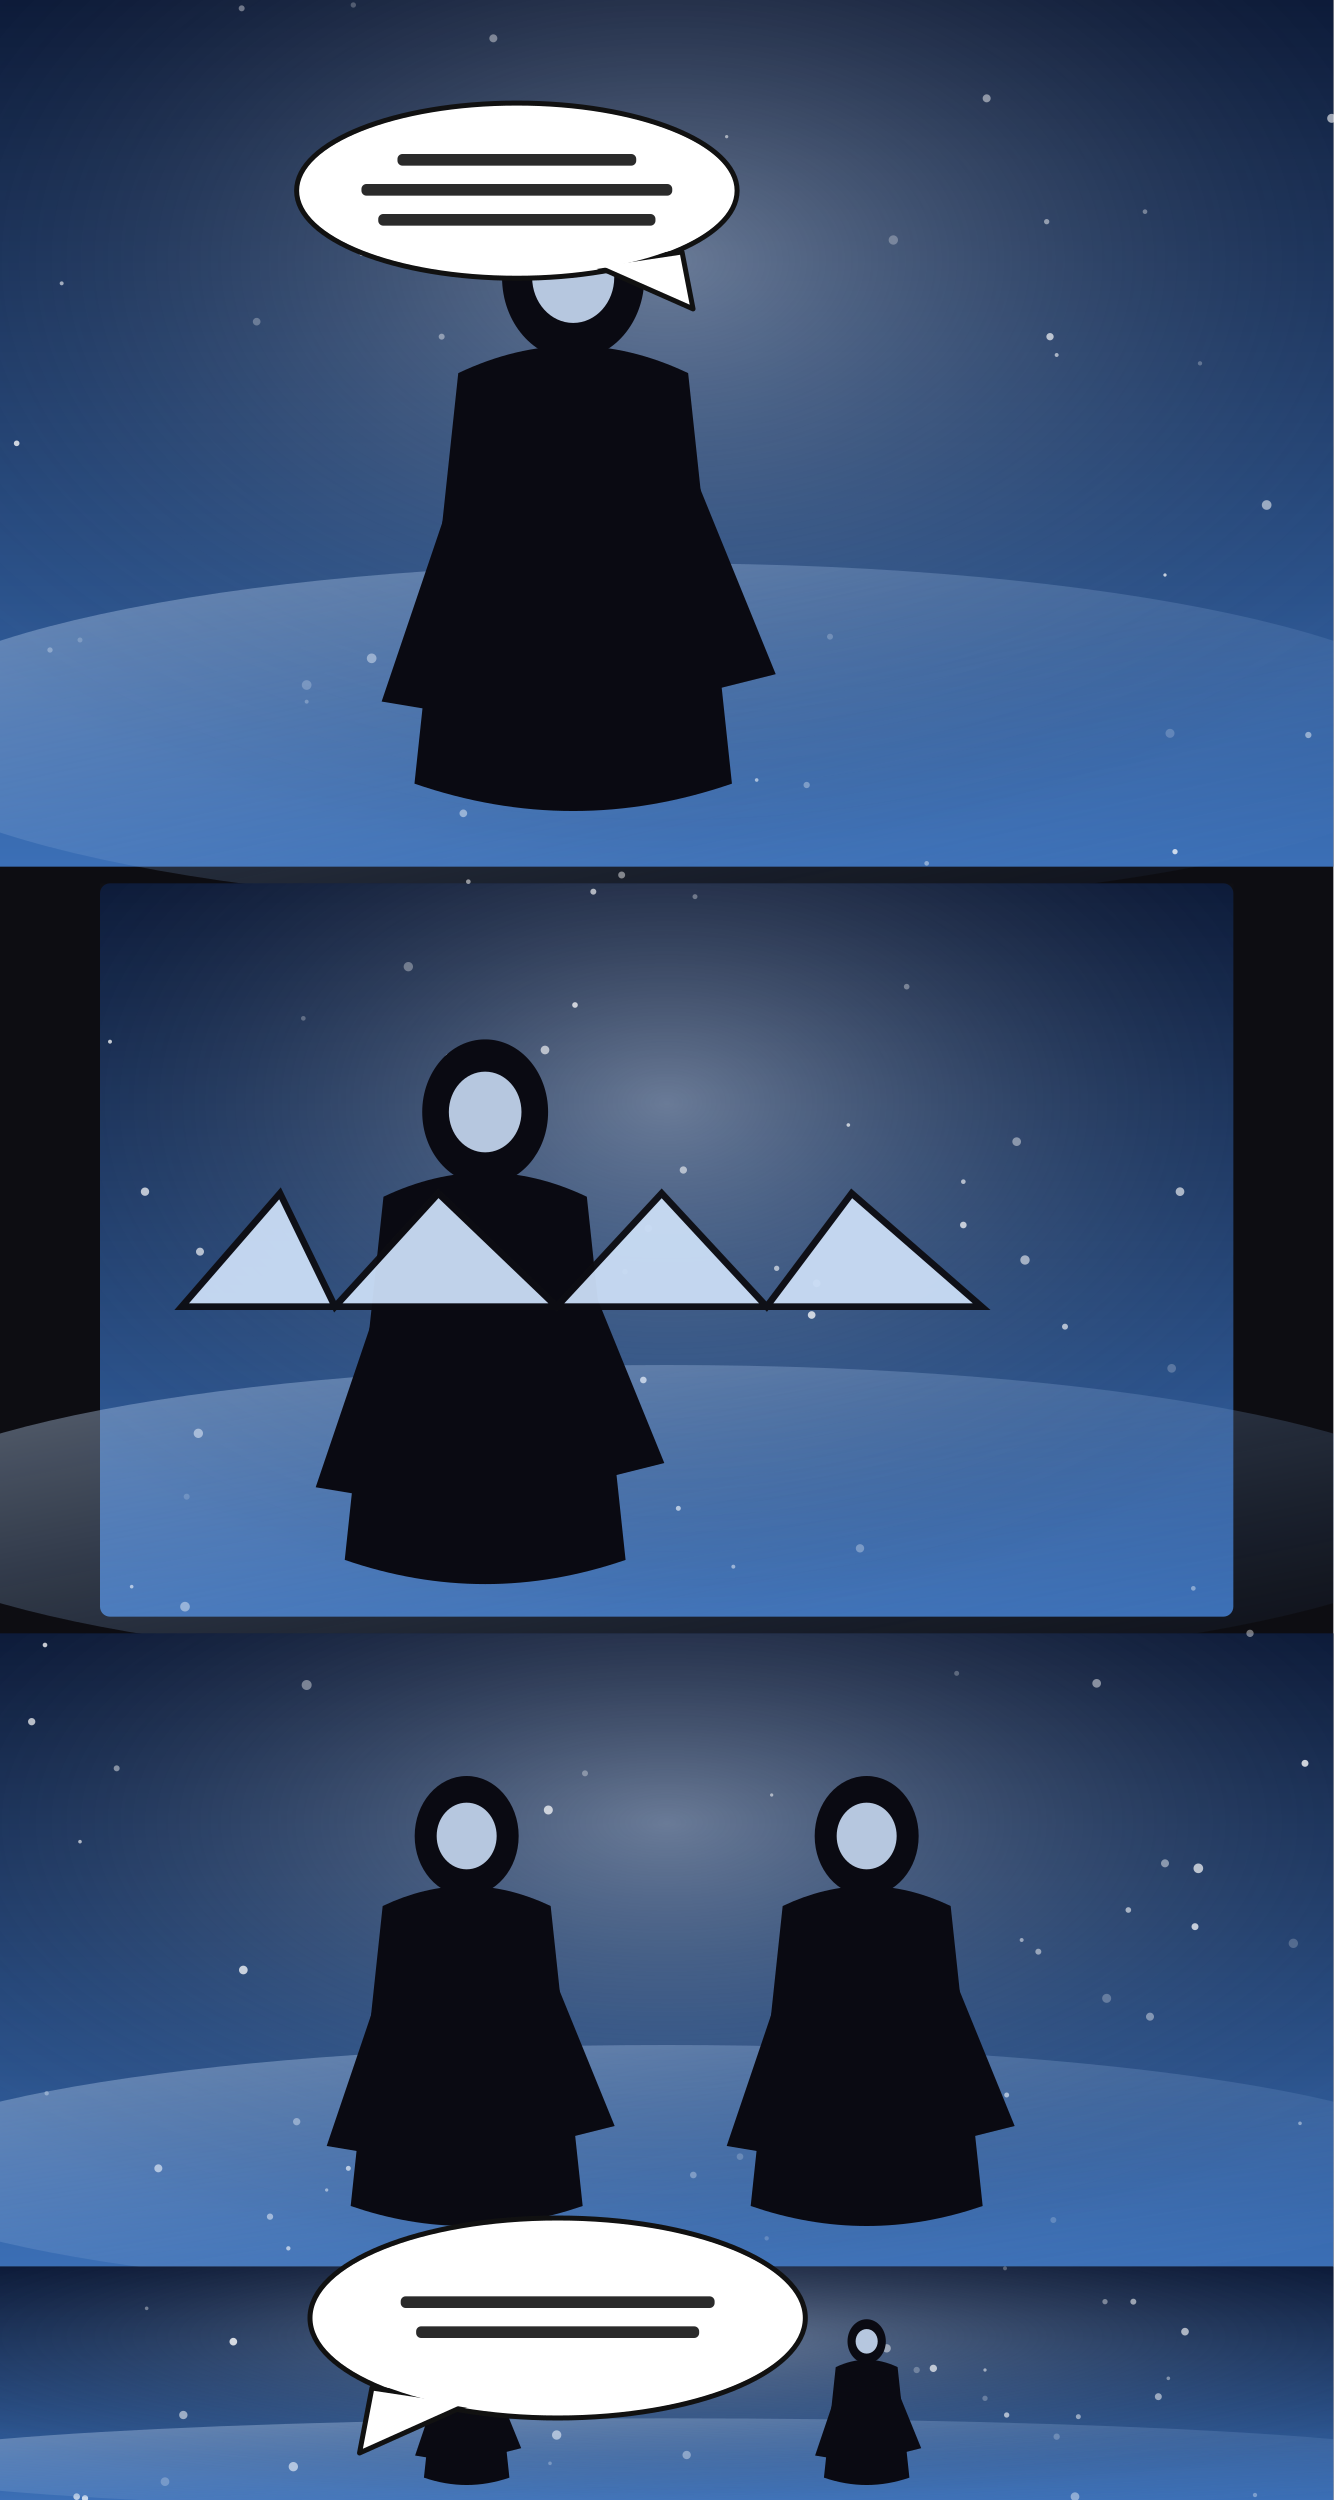
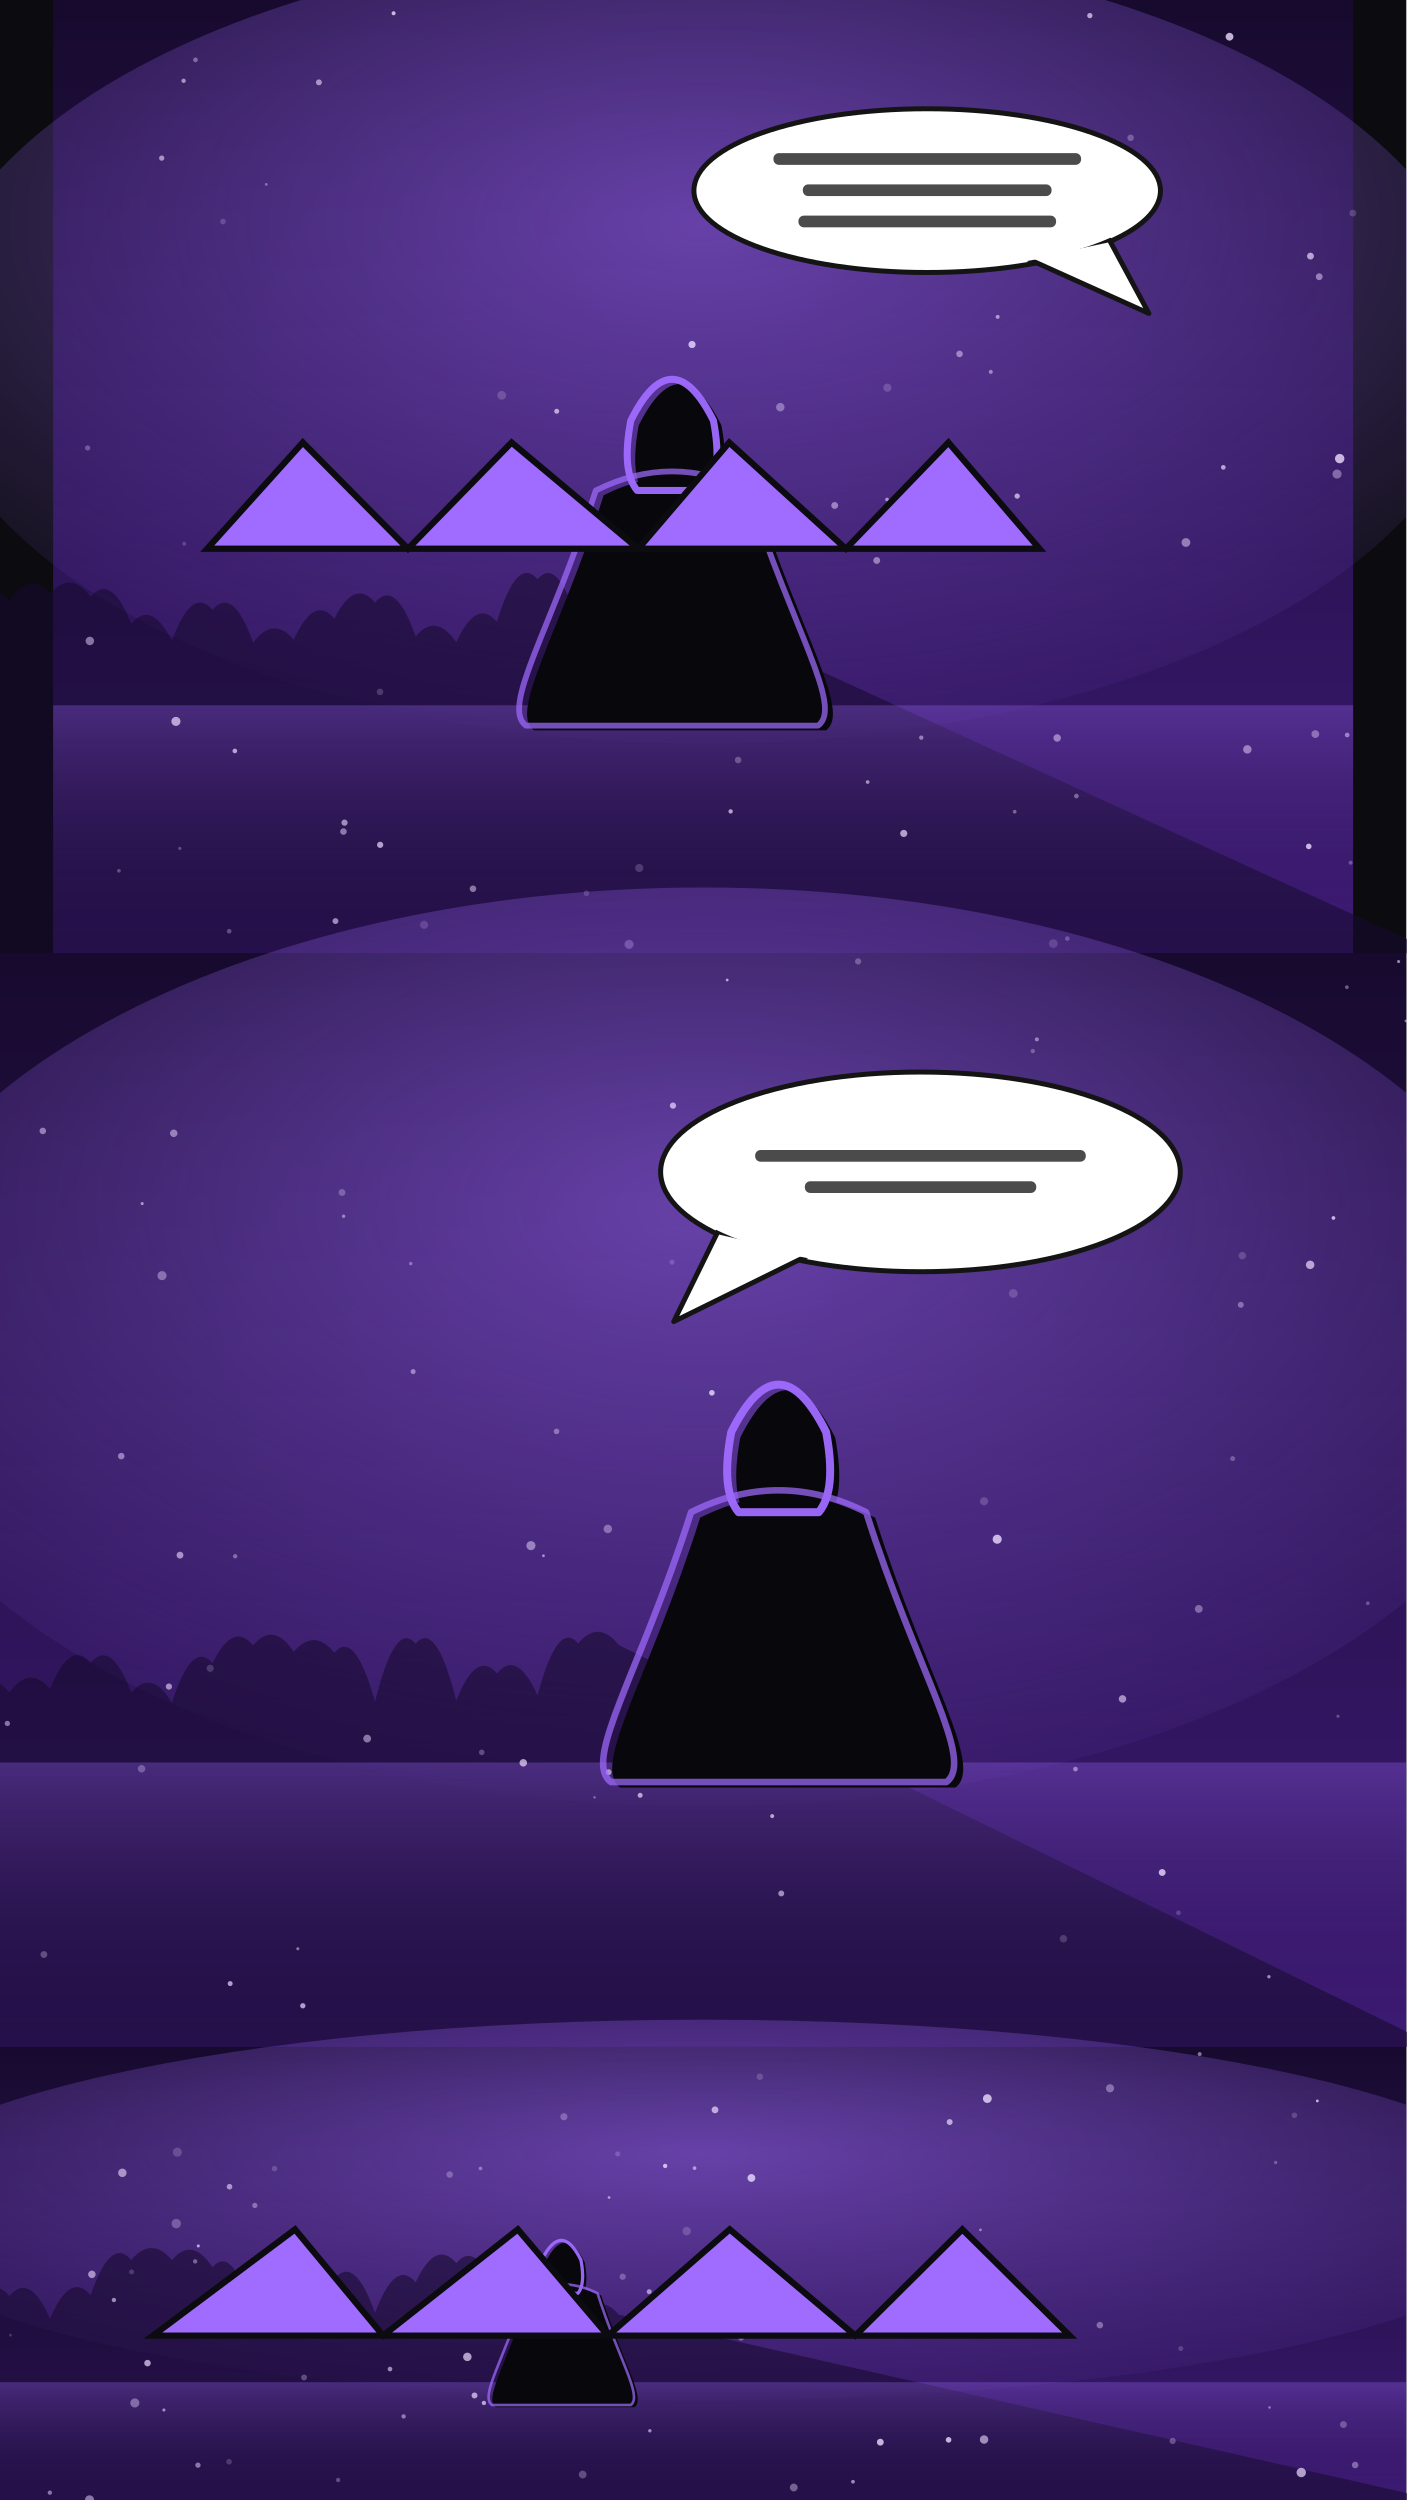
- <svg xmlns="http://www.w3.org/2000/svg" viewBox="0 0 800 1500" width="800" height="1500">
+ <svg xmlns="http://www.w3.org/2000/svg" viewBox="0 0 900 1600" width="900" height="1600">
  <defs>
-     <linearGradient id="bg" x1="0" y1="0" x2="0" y2="1">
-       <stop offset="0" stop-color="#0b1a3a" />
-       <stop offset="1" stop-color="#3b6fb6" />
+     <linearGradient id="bgs1" x1="0" y1="0" x2="0" y2="1">
+       <stop offset="0" stop-color="#170a2e" />
+       <stop offset="1" stop-color="#3d1a75" />
    </linearGradient>
-     <linearGradient id="glow" x1="0" y1="0" x2="1" y2="1">
-       <stop offset="0" stop-color="#c9dcf5" stop-opacity=".9" />
-       <stop offset="1" stop-color="#3b6fb6" stop-opacity="0" />
+     <radialGradient id="gls1" cx=".5" cy=".35" r=".7">
+       <stop offset="0" stop-color="#a06bff" stop-opacity=".55" />
+       <stop offset="1" stop-color="#a06bff" stop-opacity="0" />
+     </radialGradient>
+     <linearGradient id="fls1" x1="0" y1="0" x2="0" y2="1">
+       <stop offset="0" stop-color="#a06bff" stop-opacity=".3" />
+       <stop offset="1" stop-color="#170a2e" stop-opacity="0" />
    </linearGradient>
-     <radialGradient id="light" cx=".5" cy=".3" r=".7">
-       <stop offset="0" stop-color="#fff" stop-opacity=".35" />
-       <stop offset="1" stop-color="#000" stop-opacity="0" />
-     </radialGradient>
+     <filter id="bs1" x="-30%" y="-30%" width="160%" height="160%">
+       <feGaussianBlur stdDeviation="14" />
+     </filter>
  </defs>
-   <rect width="800" height="1500" fill="#0d0d12" />
+   <rect width="900" height="1600" fill="#0b0b10" />
  <g>
-     <rect x="0" y="0" width="800" height="520" rx="0" fill="url(#bg)" />
-     <rect x="0" y="0" width="800" height="520" fill="url(#light)" />
-     <circle cx="592" cy="59" r="2.4" fill="#fff" opacity="0.48" />
-     <circle cx="687" cy="127" r="1.4" fill="#fff" opacity="0.36" />
-     <circle cx="498" cy="382" r="1.8" fill="#fff" opacity="0.25" />
-     <circle cx="760" cy="303" r="2.9" fill="#fff" opacity="0.53" />
-     <circle cx="296" cy="23" r="2.4" fill="#fff" opacity="0.40" />
-     <circle cx="287" cy="404" r="2.1" fill="#fff" opacity="0.63" />
-     <circle cx="48" cy="384" r="1.5" fill="#fff" opacity="0.24" />
-     <circle cx="278" cy="488" r="2.3" fill="#fff" opacity="0.52" />
-     <circle cx="484" cy="471" r="1.9" fill="#fff" opacity="0.37" />
-     <circle cx="37" cy="170" r="1.2" fill="#fff" opacity="0.58" />
-     <circle cx="184" cy="411" r="2.9" fill="#fff" opacity="0.27" />
-     <circle cx="223" cy="395" r="2.9" fill="#fff" opacity="0.49" />
-     <circle cx="217" cy="152" r="1.5" fill="#fff" opacity="0.70" />
-     <circle cx="299" cy="149" r="2.1" fill="#fff" opacity="0.53" />
-     <circle cx="265" cy="202" r="1.8" fill="#fff" opacity="0.41" />
-     <circle cx="720" cy="218" r="1.3" fill="#fff" opacity="0.26" />
-     <circle cx="212" cy="3" r="1.6" fill="#fff" opacity="0.24" />
-     <circle cx="10" cy="266" r="1.7" fill="#fff" opacity="0.77" />
-     <circle cx="382" cy="403" r="2.0" fill="#fff" opacity="0.50" />
-     <circle cx="785" cy="441" r="1.9" fill="#fff" opacity="0.51" />
-     <circle cx="536" cy="144" r="2.8" fill="#fff" opacity="0.28" />
-     <circle cx="799" cy="71" r="2.7" fill="#fff" opacity="0.60" />
-     <circle cx="634" cy="213" r="1.2" fill="#fff" opacity="0.58" />
-     <circle cx="30" cy="390" r="1.6" fill="#fff" opacity="0.35" />
-     <circle cx="245" cy="93" r="1.5" fill="#fff" opacity="0.66" />
-     <circle cx="454" cy="468" r="1.1" fill="#fff" opacity="0.63" />
-     <circle cx="300" cy="148" r="2.8" fill="#fff" opacity="0.48" />
-     <circle cx="313" cy="102" r="2.0" fill="#fff" opacity="0.69" />
-     <circle cx="189" cy="106" r="2.5" fill="#fff" opacity="0.73" />
-     <circle cx="436" cy="82" r="1.0" fill="#fff" opacity="0.54" />
-     <circle cx="628" cy="133" r="1.6" fill="#fff" opacity="0.48" />
-     <circle cx="154" cy="193" r="2.3" fill="#fff" opacity="0.28" />
-     <circle cx="702" cy="440" r="2.7" fill="#fff" opacity="0.22" />
-     <circle cx="184" cy="421" r="1.2" fill="#fff" opacity="0.30" />
-     <circle cx="705" cy="511" r="1.6" fill="#fff" opacity="0.79" />
-     <circle cx="699" cy="345" r="1.0" fill="#fff" opacity="0.72" />
-     <circle cx="556" cy="518" r="1.4" fill="#fff" opacity="0.45" />
-     <circle cx="287" cy="385" r="1.0" fill="#fff" opacity="0.77" />
-     <circle cx="630" cy="202" r="2.2" fill="#fff" opacity="0.67" />
-     <circle cx="145" cy="5" r="1.8" fill="#fff" opacity="0.38" />
-     <ellipse cx="400.0" cy="442.0" rx="480.0" ry="104.0" fill="url(#glow)" opacity=".5" />
-     <g transform="translate(343.9184,322.4) scale(1.642105)">
-       <ellipse cx="0" cy="-95" rx="26" ry="30" fill="#0a0a12" />
-       <path d="M-42,-60 Q0,-80 42,-60 L58,90 Q0,110 -58,90 Z" fill="#0a0a12" />
-       <path d="M-30,-58 L-70,60 L-46,64 Z" fill="#0a0a12" />
-       <path d="M30,-58 L74,50 L50,56 Z" fill="#0a0a12" />
+     <rect x="34.0" y="0.0" width="832.0" height="610.0" fill="url(#bgs1)" />
+     <ellipse cx="450.0" cy="219.6" rx="499.2" ry="256.2" fill="url(#gls1)" />
+     <path d="M-20.0,388.9 Q-7.0,369.5 6.0,384.9 Q19.0,364.7 32.0,380.1 Q45.0,364.7 58.0,381.9 Q71.0,366.5 84.0,399.2 Q97.0,383.8 110.0,410.2 Q123.0,374.9 136.0,390.3 Q149.0,374.9 162.0,411.2 Q175.0,394.1 188.0,409.5 Q201.0,380.5 214.0,395.9 Q227.0,370.2 240.0,385.6 Q253.0,370.2 266.0,407.3 Q279.0,391.9 292.0,411.1 Q305.0,382.6 318.0,398.0 Q331.0,355.3 344.0,370.7 Q357.0,355.3 370.0,399.6 Q383.0,355.0 396.0,370.4 L920,610.0 L-20,610.0 Z" fill="#170a2e" opacity="0.6" />
+     <rect x="34.0" y="451.4" width="832.0" height="158.6" fill="url(#fls1)" />
+     <circle cx="402.6" cy="604.4" r="2.9" fill="#ecdcff" opacity="0.3" />
+     <circle cx="375.3" cy="571.7" r="1.8" fill="#ecdcff" opacity="0.2" />
+     <circle cx="782.9" cy="299.1" r="1.5" fill="#ecdcff" opacity="0.7" />
+     <circle cx="649.4" cy="519.5" r="1.2" fill="#ecdcff" opacity="0.4" />
+     <circle cx="117.5" cy="51.7" r="1.4" fill="#ecdcff" opacity="0.6" />
+     <circle cx="841.8" cy="469.8" r="2.5" fill="#ecdcff" opacity="0.4" />
+     <circle cx="838.7" cy="163.9" r="2.2" fill="#ecdcff" opacity="0.7" />
+     <circle cx="723.6" cy="88.2" r="2.1" fill="#ecdcff" opacity="0.3" />
+     <circle cx="614.1" cy="226.5" r="2.1" fill="#ecdcff" opacity="0.5" />
+     <circle cx="170.4" cy="118.0" r="0.9" fill="#ecdcff" opacity="0.4" />
+     <circle cx="547.6" cy="129.8" r="1.6" fill="#ecdcff" opacity="0.3" />
+     <circle cx="862.2" cy="470.4" r="1.5" fill="#ecdcff" opacity="0.5" />
+     <circle cx="146.7" cy="596.0" r="1.5" fill="#ecdcff" opacity="0.3" />
+     <circle cx="683.1" cy="600.7" r="1.5" fill="#ecdcff" opacity="0.3" />
+     <circle cx="582.7" cy="341.8" r="2.1" fill="#ecdcff" opacity="0.7" />
+     <circle cx="356.3" cy="263.2" r="1.6" fill="#ecdcff" opacity="0.7" />
+     <circle cx="509.2" cy="121.6" r="2.9" fill="#ecdcff" opacity="0.2" />
+     <circle cx="555.3" cy="500.5" r="1.2" fill="#ecdcff" opacity="0.6" />
+     <circle cx="150.3" cy="480.6" r="1.5" fill="#ecdcff" opacity="0.7" />
+     <circle cx="57.5" cy="410.2" r="2.7" fill="#ecdcff" opacity="0.5" />
+     <circle cx="115.1" cy="543.0" r="1.0" fill="#ecdcff" opacity="0.3" />
+     <circle cx="614.3" cy="308.2" r="1.3" fill="#ecdcff" opacity="0.3" />
+     <circle cx="697.5" cy="10.0" r="1.7" fill="#ecdcff" opacity="0.7" />
+     <circle cx="864.4" cy="552.1" r="1.3" fill="#ecdcff" opacity="0.3" />
+     <circle cx="453.7" cy="446.6" r="2.8" fill="#ecdcff" opacity="0.7" />
+     <circle cx="243.3" cy="540.7" r="2.0" fill="#ecdcff" opacity="0.7" />
+     <circle cx="638.5" cy="202.8" r="1.3" fill="#ecdcff" opacity="0.6" />
+     <circle cx="855.7" cy="303.4" r="2.9" fill="#ecdcff" opacity="0.4" />
+     <circle cx="589.6" cy="472.1" r="1.4" fill="#ecdcff" opacity="0.5" />
+     <circle cx="578.4" cy="533.4" r="2.3" fill="#ecdcff" opacity="0.7" />
+     <circle cx="117.9" cy="348.0" r="1.3" fill="#ecdcff" opacity="0.2" />
+     <circle cx="786.9" cy="23.5" r="2.5" fill="#ecdcff" opacity="0.8" />
+     <circle cx="651.0" cy="317.5" r="1.7" fill="#ecdcff" opacity="0.7" />
+     <circle cx="567.7" cy="319.7" r="1.2" fill="#ecdcff" opacity="0.6" />
+     <circle cx="442.9" cy="220.5" r="2.3" fill="#ecdcff" opacity="0.8" />
+     <circle cx="409.1" cy="555.5" r="2.6" fill="#ecdcff" opacity="0.2" />
+     <circle cx="216.8" cy="321.4" r="1.7" fill="#ecdcff" opacity="0.4" />
+     <circle cx="857.4" cy="293.5" r="3.0" fill="#ecdcff" opacity="0.8" />
+     <circle cx="251.9" cy="8.5" r="1.3" fill="#ecdcff" opacity="0.8" />
+     <circle cx="534.2" cy="323.5" r="2.2" fill="#ecdcff" opacity="0.5" />
+     <circle cx="112.6" cy="461.7" r="2.9" fill="#ecdcff" opacity="0.7" />
+     <circle cx="472.4" cy="486.4" r="2.1" fill="#ecdcff" opacity="0.3" />
+     <circle cx="467.6" cy="519.3" r="1.4" fill="#ecdcff" opacity="0.7" />
+     <circle cx="676.6" cy="472.3" r="2.4" fill="#ecdcff" opacity="0.5" />
+     <circle cx="634.1" cy="238.0" r="1.3" fill="#ecdcff" opacity="0.5" />
+     <circle cx="798.3" cy="479.6" r="2.7" fill="#ecdcff" opacity="0.5" />
+     <circle cx="219.8" cy="532.2" r="2.1" fill="#ecdcff" opacity="0.5" />
+     <circle cx="56.1" cy="286.7" r="1.7" fill="#ecdcff" opacity="0.3" />
+     <circle cx="456.5" cy="301.4" r="1.1" fill="#ecdcff" opacity="0.5" />
+     <circle cx="759.0" cy="347.2" r="2.8" fill="#ecdcff" opacity="0.5" />
+     <circle cx="865.8" cy="136.4" r="2.2" fill="#ecdcff" opacity="0.2" />
+     <circle cx="499.4" cy="260.6" r="2.7" fill="#ecdcff" opacity="0.4" />
+     <circle cx="76.1" cy="557.3" r="1.2" fill="#ecdcff" opacity="0.3" />
+     <circle cx="674.1" cy="603.9" r="2.8" fill="#ecdcff" opacity="0.2" />
+     <circle cx="142.7" cy="141.8" r="1.8" fill="#ecdcff" opacity="0.2" />
+     <circle cx="125.1" cy="38.3" r="1.5" fill="#ecdcff" opacity="0.4" />
+     <circle cx="204.1" cy="52.7" r="1.9" fill="#ecdcff" opacity="0.6" />
+     <circle cx="561.1" cy="358.7" r="2.2" fill="#ecdcff" opacity="0.5" />
+     <circle cx="220.5" cy="526.5" r="2.0" fill="#ecdcff" opacity="0.6" />
+     <circle cx="416.2" cy="436.0" r="1.5" fill="#ecdcff" opacity="0.2" />
+     <circle cx="214.7" cy="589.5" r="1.9" fill="#ecdcff" opacity="0.6" />
+     <circle cx="103.5" cy="101.2" r="1.7" fill="#ecdcff" opacity="0.6" />
+     <circle cx="243.2" cy="442.8" r="2.1" fill="#ecdcff" opacity="0.2" />
+     <circle cx="321.1" cy="253.0" r="2.8" fill="#ecdcff" opacity="0.2" />
+     <circle cx="271.4" cy="591.9" r="2.6" fill="#ecdcff" opacity="0.2" />
+     <circle cx="688.9" cy="509.5" r="1.5" fill="#ecdcff" opacity="0.4" />
+     <circle cx="567.9" cy="248.1" r="2.6" fill="#ecdcff" opacity="0.2" />
+     <circle cx="844.3" cy="177.1" r="2.2" fill="#ecdcff" opacity="0.5" />
+     <circle cx="837.6" cy="541.7" r="1.8" fill="#ecdcff" opacity="0.8" />
+     <circle cx="302.7" cy="568.8" r="2.1" fill="#ecdcff" opacity="0.5" />
+     <g>
+       <path d="M386.4,316.9 q48.8,-24.4 97.6,0 C512.5,406.4 545.0,455.2 528.7,467.4 L341.7,467.4 C325.4,455.2 357.9,406.4 386.4,316.9 Z" fill="#07070c" />
+       <path d="M408.8,272.2 q26.4,-52.9 52.9,0 q6.1,32.5 -4.1,44.7 l-44.7,0 q-10.2,-12.2 -4.1,-44.7 Z" fill="#07070c" />
+       <g transform="translate(-5.1,-3.0)" opacity=".95">
+         <path d="M408.8,272.2 q26.4,-52.9 52.9,0 q6.1,32.5 -4.1,44.7 l-44.7,0 q-10.2,-12.2 -4.1,-44.7 Z" fill="none" stroke="#a06bff" stroke-width="4.5" stroke-linejoin="round" />
+         <path d="M386.4,316.9 q48.8,-24.4 97.6,0 C512.5,406.4 545.0,455.2 528.7,467.4 L341.7,467.4 C325.4,455.2 357.9,406.4 386.4,316.9 Z" fill="none" stroke="#a06bff" stroke-width="3.7" stroke-linejoin="round" opacity=".75" />
+       </g>
    </g>
-     <ellipse cx="343.918" cy="166.4" rx="24.632" ry="27.368" fill="#c9dcf5" opacity=".9" />
-     <ellipse cx="310.11" cy="114.4" rx="132.15" ry="52.551" fill="#ffffff" stroke="#111" stroke-width="3" />
-     <polygon points="356.363,159.068 409.223,151.185 415.83,185.343" fill="#ffffff" stroke="#111" stroke-width="3" stroke-linejoin="round" />
-     <ellipse cx="310.11" cy="114.4" rx="130.15" ry="50.551" fill="#ffffff" />
-     <rect x="238.476" y="92.4" width="143.268" height="7" rx="3" fill="#2a2a2a" />
-     <rect x="216.865" y="110.4" width="186.491" height="7" rx="3" fill="#2a2a2a" />
-     <rect x="226.943" y="128.4" width="166.335" height="7" rx="3" fill="#2a2a2a" />
+     <ellipse cx="593.4" cy="122.0" rx="149.3" ry="52.4" fill="#fff" stroke="#141414" stroke-width="3.2" />
+     <polygon points="656.1,164.9 709.9,153.4 735.3,200.6" fill="#fff" stroke="#141414" stroke-width="3.2" stroke-linejoin="round" />
+     <ellipse cx="593.4" cy="122.0" rx="146.9" ry="50.0" fill="#fff" />
+     <rect x="495.0" y="98.0" width="196.9" height="7.5" rx="3.5" fill="#2c2c2c" opacity=".85" />
+     <rect x="513.8" y="118.0" width="159.2" height="7.5" rx="3.5" fill="#2c2c2c" opacity=".85" />
+     <rect x="511.0" y="138.0" width="164.9" height="7.5" rx="3.5" fill="#2c2c2c" opacity=".85" />
+     <polygon points="132.6,351.2 193.8,283.2 261.1,351.2 327.4,283.2 408.5,351.2 466.7,283.2 541.4,351.2 607.0,283.2 665.3,351.2" fill="#a06bff" stroke="#0b0b10" stroke-width="4" />
  </g>
  <g>
-     <rect x="60" y="530" width="680" height="440" rx="6" fill="url(#bg)" />
-     <rect x="60" y="530" width="680" height="440" fill="url(#light)" />
-     <circle cx="119" cy="860" r="2.8" fill="#fff" opacity="0.57" />
-     <circle cx="269" cy="634" r="1.8" fill="#fff" opacity="0.47" />
-     <circle cx="440" cy="940" r="1.2" fill="#fff" opacity="0.55" />
-     <circle cx="487" cy="789" r="2.3" fill="#fff" opacity="0.75" />
-     <circle cx="373" cy="525" r="2.1" fill="#fff" opacity="0.46" />
-     <circle cx="112" cy="898" r="1.8" fill="#fff" opacity="0.20" />
-     <circle cx="466" cy="761" r="1.6" fill="#fff" opacity="0.60" />
-     <circle cx="281" cy="939" r="1.5" fill="#fff" opacity="0.46" />
-     <circle cx="410" cy="702" r="2.2" fill="#fff" opacity="0.57" />
-     <circle cx="610" cy="685" r="2.6" fill="#fff" opacity="0.43" />
-     <circle cx="356" cy="535" r="1.8" fill="#fff" opacity="0.64" />
-     <circle cx="615" cy="756" r="2.8" fill="#fff" opacity="0.56" />
-     <circle cx="389" cy="737" r="2.3" fill="#fff" opacity="0.40" />
-     <circle cx="205" cy="890" r="1.3" fill="#fff" opacity="0.70" />
-     <circle cx="516" cy="929" r="2.5" fill="#fff" opacity="0.35" />
-     <circle cx="490" cy="770" r="2.3" fill="#fff" opacity="0.63" />
-     <circle cx="375" cy="763" r="1.6" fill="#fff" opacity="0.37" />
-     <circle cx="87" cy="715" r="2.5" fill="#fff" opacity="0.70" />
-     <circle cx="509" cy="675" r="1.1" fill="#fff" opacity="0.69" />
-     <circle cx="703" cy="821" r="2.6" fill="#fff" opacity="0.22" />
-     <circle cx="639" cy="796" r="1.8" fill="#fff" opacity="0.63" />
-     <circle cx="79" cy="952" r="1.1" fill="#fff" opacity="0.68" />
-     <circle cx="111" cy="964" r="2.9" fill="#fff" opacity="0.50" />
-     <circle cx="578" cy="709" r="1.4" fill="#fff" opacity="0.62" />
-     <circle cx="386" cy="828" r="2.0" fill="#fff" opacity="0.75" />
-     <circle cx="327" cy="630" r="2.6" fill="#fff" opacity="0.62" />
-     <circle cx="417" cy="538" r="1.5" fill="#fff" opacity="0.33" />
-     <circle cx="716" cy="953" r="1.4" fill="#fff" opacity="0.43" />
-     <circle cx="245" cy="580" r="2.8" fill="#fff" opacity="0.33" />
-     <circle cx="578" cy="735" r="2.0" fill="#fff" opacity="0.71" />
-     <circle cx="345" cy="603" r="1.7" fill="#fff" opacity="0.74" />
-     <circle cx="182" cy="611" r="1.4" fill="#fff" opacity="0.27" />
-     <circle cx="544" cy="592" r="1.7" fill="#fff" opacity="0.35" />
-     <circle cx="312" cy="636" r="2.9" fill="#fff" opacity="0.39" />
-     <circle cx="708" cy="715" r="2.6" fill="#fff" opacity="0.62" />
-     <circle cx="66" cy="625" r="1.2" fill="#fff" opacity="0.74" />
-     <circle cx="407" cy="905" r="1.5" fill="#fff" opacity="0.71" />
-     <circle cx="120" cy="751" r="2.4" fill="#fff" opacity="0.66" />
-     <circle cx="315" cy="663" r="2.5" fill="#fff" opacity="0.77" />
-     <circle cx="281" cy="529" r="1.4" fill="#fff" opacity="0.53" />
-     <ellipse cx="400.0" cy="911.0" rx="480.0" ry="92.0" fill="url(#glow)" opacity=".5" />
-     <g transform="translate(291.0946,805.2) scale(1.452632)">
-       <ellipse cx="0" cy="-95" rx="26" ry="30" fill="#0a0a12" />
-       <path d="M-42,-60 Q0,-80 42,-60 L58,90 Q0,110 -58,90 Z" fill="#0a0a12" />
-       <path d="M-30,-58 L-70,60 L-46,64 Z" fill="#0a0a12" />
-       <path d="M30,-58 L74,50 L50,56 Z" fill="#0a0a12" />
+     <rect x="0.0" y="610.0" width="900.0" height="700.0" fill="url(#bgs1)" />
+     <ellipse cx="450.0" cy="862.0" rx="540.0" ry="294.0" fill="url(#gls1)" />
+     <path d="M-20.0,1085.7 Q-7.0,1067.6 6.0,1083.0 Q19.0,1065.5 32.0,1080.9 Q45.0,1048.8 58.0,1064.2 Q71.0,1048.8 84.0,1083.3 Q97.0,1067.9 110.0,1089.9 Q123.0,1049.1 136.0,1064.5 Q149.0,1037.6 162.0,1053.0 Q175.0,1037.6 188.0,1057.2 Q201.0,1041.8 214.0,1057.8 Q227.0,1042.4 240.0,1089.2 Q253.0,1036.6 266.0,1052.0 Q279.0,1036.6 292.0,1088.4 Q305.0,1055.6 318.0,1071.0 Q331.0,1055.6 344.0,1085.1 Q357.0,1036.4 370.0,1051.8 Q383.0,1036.4 396.0,1052.8 L920,1310.0 L-20,1310.0 Z" fill="#170a2e" opacity="0.6" />
+     <rect x="0.0" y="1128.0" width="900.0" height="182.0" fill="url(#fls1)" />
+     <circle cx="688.3" cy="1132.2" r="1.5" fill="#ecdcff" opacity="0.5" />
+     <circle cx="262.9" cy="808.7" r="1.1" fill="#ecdcff" opacity="0.4" />
+     <circle cx="555.7" cy="1107.4" r="2.4" fill="#ecdcff" opacity="0.3" />
+     <circle cx="347.8" cy="995.7" r="0.9" fill="#ecdcff" opacity="0.6" />
+     <circle cx="521.1" cy="788.5" r="1.6" fill="#ecdcff" opacity="0.4" />
+     <circle cx="743.8" cy="1198.4" r="2.2" fill="#ecdcff" opacity="0.8" />
+     <circle cx="754.2" cy="1224.2" r="1.5" fill="#ecdcff" opacity="0.2" />
+     <circle cx="455.6" cy="891.4" r="1.8" fill="#ecdcff" opacity="0.8" />
+     <circle cx="506.3" cy="800.4" r="2.2" fill="#ecdcff" opacity="0.6" />
+     <circle cx="648.5" cy="827.8" r="2.8" fill="#ecdcff" opacity="0.2" />
+     <circle cx="91.0" cy="770.3" r="1.0" fill="#ecdcff" opacity="0.6" />
+     <circle cx="4.7" cy="1103.0" r="1.7" fill="#ecdcff" opacity="0.5" />
+     <circle cx="524.2" cy="786.1" r="2.7" fill="#ecdcff" opacity="0.4" />
+     <circle cx="103.7" cy="816.4" r="2.9" fill="#ecdcff" opacity="0.4" />
+     <circle cx="718.4" cy="1087.3" r="2.4" fill="#ecdcff" opacity="0.6" />
+     <circle cx="134.5" cy="1067.7" r="2.3" fill="#ecdcff" opacity="0.2" />
+     <circle cx="90.6" cy="1132.0" r="2.4" fill="#ecdcff" opacity="0.3" />
+     <circle cx="795.1" cy="803.6" r="2.4" fill="#ecdcff" opacity="0.2" />
+     <circle cx="219.9" cy="778.4" r="1.1" fill="#ecdcff" opacity="0.5" />
+     <circle cx="380.5" cy="1150.3" r="0.8" fill="#ecdcff" opacity="0.4" />
+     <circle cx="794.1" cy="835.1" r="1.9" fill="#ecdcff" opacity="0.4" />
+     <circle cx="147.3" cy="1269.5" r="1.6" fill="#ecdcff" opacity="0.7" />
+     <circle cx="356.2" cy="916.1" r="1.8" fill="#ecdcff" opacity="0.4" />
+     <circle cx="605.2" cy="692.3" r="2.8" fill="#ecdcff" opacity="0.3" />
+     <circle cx="486.0" cy="903.9" r="0.9" fill="#ecdcff" opacity="0.2" />
+     <circle cx="638.2" cy="985.1" r="2.9" fill="#ecdcff" opacity="0.8" />
+     <circle cx="150.5" cy="996.0" r="1.4" fill="#ecdcff" opacity="0.4" />
+     <circle cx="389.0" cy="978.5" r="2.7" fill="#ecdcff" opacity="0.4" />
+     <circle cx="856.3" cy="1098.4" r="1.0" fill="#ecdcff" opacity="0.3" />
+     <circle cx="218.9" cy="763.2" r="2.2" fill="#ecdcff" opacity="0.3" />
+     <circle cx="767.2" cy="1029.7" r="2.5" fill="#ecdcff" opacity="0.4" />
+     <circle cx="875.4" cy="1026.1" r="1.2" fill="#ecdcff" opacity="0.3" />
+     <circle cx="788.9" cy="933.5" r="1.6" fill="#ecdcff" opacity="0.3" />
+     <circle cx="115.2" cy="995.3" r="2.2" fill="#ecdcff" opacity="0.6" />
+     <circle cx="812.1" cy="1265.1" r="1.1" fill="#ecdcff" opacity="0.6" />
+     <circle cx="235.0" cy="1112.7" r="2.5" fill="#ecdcff" opacity="0.5" />
+     <circle cx="494.2" cy="1162.3" r="1.3" fill="#ecdcff" opacity="0.7" />
+     <circle cx="334.9" cy="1128.2" r="2.4" fill="#ecdcff" opacity="0.7" />
+     <circle cx="520.0" cy="1024.5" r="1.0" fill="#ecdcff" opacity="0.3" />
+     <circle cx="661.0" cy="672.7" r="1.4" fill="#ecdcff" opacity="0.3" />
+     <circle cx="559.5" cy="1048.5" r="1.1" fill="#ecdcff" opacity="0.6" />
+     <circle cx="862.0" cy="631.8" r="1.2" fill="#ecdcff" opacity="0.4" />
+     <circle cx="111.2" cy="725.3" r="2.4" fill="#ecdcff" opacity="0.5" />
+     <circle cx="430.7" cy="707.6" r="2.0" fill="#ecdcff" opacity="0.7" />
+     <circle cx="308.3" cy="1121.5" r="1.8" fill="#ecdcff" opacity="0.3" />
+     <circle cx="498.7" cy="1002.7" r="1.1" fill="#ecdcff" opacity="0.5" />
+     <circle cx="409.7" cy="1149.0" r="1.6" fill="#ecdcff" opacity="0.7" />
+     <circle cx="458.5" cy="808.6" r="1.1" fill="#ecdcff" opacity="0.2" />
+     <circle cx="77.6" cy="931.9" r="2.1" fill="#ecdcff" opacity="0.5" />
+     <circle cx="108.1" cy="1079.4" r="2.0" fill="#ecdcff" opacity="0.6" />
+     <circle cx="555.8" cy="1016.1" r="1.2" fill="#ecdcff" opacity="0.7" />
+     <circle cx="549.2" cy="615.3" r="2.0" fill="#ecdcff" opacity="0.3" />
+     <circle cx="629.8" cy="960.8" r="2.6" fill="#ecdcff" opacity="0.2" />
+     <circle cx="680.6" cy="1240.8" r="2.4" fill="#ecdcff" opacity="0.2" />
+     <circle cx="430.1" cy="807.8" r="1.6" fill="#ecdcff" opacity="0.2" />
+     <circle cx="389.5" cy="1134.2" r="1.9" fill="#ecdcff" opacity="0.6" />
+     <circle cx="486.6" cy="1120.0" r="0.8" fill="#ecdcff" opacity="0.6" />
+     <circle cx="193.8" cy="1283.7" r="1.7" fill="#ecdcff" opacity="0.7" />
+     <circle cx="838.5" cy="809.5" r="2.7" fill="#ecdcff" opacity="0.7" />
+     <circle cx="465.4" cy="627.2" r="0.9" fill="#ecdcff" opacity="0.7" />
+     <circle cx="339.8" cy="989.2" r="2.9" fill="#ecdcff" opacity="0.5" />
+     <circle cx="500.0" cy="1211.8" r="1.9" fill="#ecdcff" opacity="0.6" />
+     <circle cx="27.4" cy="723.8" r="2.1" fill="#ecdcff" opacity="0.5" />
+     <circle cx="190.6" cy="1247.2" r="1.0" fill="#ecdcff" opacity="0.5" />
+     <circle cx="853.4" cy="779.5" r="1.2" fill="#ecdcff" opacity="0.8" />
+     <circle cx="663.6" cy="665.2" r="1.3" fill="#ecdcff" opacity="0.5" />
+     <circle cx="264.4" cy="877.8" r="1.6" fill="#ecdcff" opacity="0.5" />
+     <circle cx="28.1" cy="1250.9" r="2.2" fill="#ecdcff" opacity="0.3" />
+     <circle cx="899.8" cy="653.4" r="0.9" fill="#ecdcff" opacity="0.5" />
+     <circle cx="895.1" cy="615.4" r="1.0" fill="#ecdcff" opacity="0.6" />
+     <g>
+       <path d="M448.1,971.3 q56.0,-28.0 112.0,0 C592.8,1074.0 630.1,1130.0 611.5,1144.0 L396.8,1144.0 C378.1,1130.0 415.5,1074.0 448.1,971.3 Z" fill="#07070c" />
+       <path d="M473.8,920.0 q30.3,-60.7 60.7,0 q7.0,37.3 -4.7,51.3 l-51.3,0 q-11.7,-14.0 -4.7,-51.3 Z" fill="#07070c" />
+       <g transform="translate(-5.8,-3.5)" opacity=".95">
+         <path d="M473.8,920.0 q30.3,-60.7 60.7,0 q7.0,37.3 -4.7,51.3 l-51.3,0 q-11.7,-14.0 -4.7,-51.3 Z" fill="none" stroke="#a06bff" stroke-width="5.1" stroke-linejoin="round" />
+         <path d="M448.1,971.3 q56.0,-28.0 112.0,0 C592.8,1074.0 630.1,1130.0 611.5,1144.0 L396.8,1144.0 C378.1,1130.0 415.5,1074.0 448.1,971.3 Z" fill="none" stroke="#a06bff" stroke-width="4.2" stroke-linejoin="round" opacity=".75" />
+       </g>
    </g>
-     <ellipse cx="291.095" cy="667.2" rx="21.789" ry="24.211" fill="#c9dcf5" opacity=".9" />
-     <polygon points="109,784 168,716 201,784 263,716 334,784 397,716 460,784 511,716 589,784" fill="#c9dcf5" stroke="#0d0d12" stroke-width="4" opacity=".95" />
+     <ellipse cx="589.1" cy="750.0" rx="166.3" ry="63.9" fill="#fff" stroke="#141414" stroke-width="3.2" />
+     <polygon points="519.3,802.4 459.4,788.3 431.2,845.8" fill="#fff" stroke="#141414" stroke-width="3.2" stroke-linejoin="round" />
+     <ellipse cx="589.1" cy="750.0" rx="163.9" ry="61.5" fill="#fff" />
+     <rect x="483.3" y="736.0" width="211.6" height="7.5" rx="3.5" fill="#2c2c2c" opacity=".85" />
+     <rect x="515.1" y="756.0" width="148.1" height="7.5" rx="3.5" fill="#2c2c2c" opacity=".85" />
  </g>
  <g>
-     <rect x="0" y="980" width="800" height="380" rx="0" fill="url(#bg)" />
-     <rect x="0" y="980" width="800" height="380" fill="url(#light)" />
-     <circle cx="623" cy="1171" r="1.8" fill="#fff" opacity="0.49" />
-     <circle cx="780" cy="1274" r="1.1" fill="#fff" opacity="0.48" />
-     <circle cx="604" cy="1257" r="1.5" fill="#fff" opacity="0.66" />
-     <circle cx="95" cy="1301" r="2.4" fill="#fff" opacity="0.67" />
-     <circle cx="162" cy="1330" r="1.9" fill="#fff" opacity="0.57" />
-     <circle cx="460" cy="1343" r="1.3" fill="#fff" opacity="0.21" />
-     <circle cx="196" cy="1314" r="1.0" fill="#fff" opacity="0.57" />
-     <circle cx="48" cy="1105" r="1.1" fill="#fff" opacity="0.63" />
-     <circle cx="146" cy="1182" r="2.6" fill="#fff" opacity="0.74" />
-     <circle cx="664" cy="1199" r="2.7" fill="#fff" opacity="0.26" />
-     <circle cx="677" cy="1146" r="1.7" fill="#fff" opacity="0.58" />
-     <circle cx="444" cy="1294" r="2.0" fill="#fff" opacity="0.22" />
-     <circle cx="574" cy="1004" r="1.5" fill="#fff" opacity="0.26" />
-     <circle cx="690" cy="1210" r="2.4" fill="#fff" opacity="0.41" />
-     <circle cx="270" cy="1153" r="1.8" fill="#fff" opacity="0.77" />
-     <circle cx="178" cy="1273" r="2.2" fill="#fff" opacity="0.45" />
-     <circle cx="184" cy="1011" r="3.0" fill="#fff" opacity="0.40" />
-     <circle cx="281" cy="1245" r="2.0" fill="#fff" opacity="0.24" />
-     <circle cx="699" cy="1118" r="2.4" fill="#fff" opacity="0.45" />
-     <circle cx="416" cy="1305" r="2.0" fill="#fff" opacity="0.36" />
-     <circle cx="717" cy="1156" r="2.1" fill="#fff" opacity="0.73" />
-     <circle cx="173" cy="1349" r="1.3" fill="#fff" opacity="0.70" />
-     <circle cx="325" cy="1180" r="2.9" fill="#fff" opacity="0.26" />
-     <circle cx="70" cy="1061" r="1.8" fill="#fff" opacity="0.45" />
-     <circle cx="19" cy="1033" r="2.2" fill="#fff" opacity="0.69" />
-     <circle cx="351" cy="1064" r="1.8" fill="#fff" opacity="0.33" />
-     <circle cx="27" cy="987" r="1.4" fill="#fff" opacity="0.76" />
-     <circle cx="783" cy="1058" r="2.1" fill="#fff" opacity="0.78" />
-     <circle cx="229" cy="1272" r="1.3" fill="#fff" opacity="0.60" />
-     <circle cx="719" cy="1121" r="2.9" fill="#fff" opacity="0.68" />
-     <circle cx="463" cy="1077" r="1.0" fill="#fff" opacity="0.53" />
-     <circle cx="28" cy="1256" r="1.3" fill="#fff" opacity="0.39" />
-     <circle cx="658" cy="1010" r="2.6" fill="#fff" opacity="0.47" />
-     <circle cx="613" cy="1164" r="1.2" fill="#fff" opacity="0.51" />
-     <circle cx="750" cy="980" r="2.2" fill="#fff" opacity="0.42" />
-     <circle cx="247" cy="1293" r="2.6" fill="#fff" opacity="0.42" />
-     <circle cx="632" cy="1332" r="1.8" fill="#fff" opacity="0.21" />
-     <circle cx="329" cy="1086" r="2.7" fill="#fff" opacity="0.71" />
-     <circle cx="776" cy="1166" r="2.8" fill="#fff" opacity="0.21" />
-     <circle cx="209" cy="1301" r="1.5" fill="#fff" opacity="0.73" />
-     <ellipse cx="400.0" cy="1303.0" rx="480.0" ry="76.0" fill="url(#glow)" opacity=".5" />
-     <g transform="translate(280.0,1215.6) scale(1.2)">
-       <ellipse cx="0" cy="-95" rx="26" ry="30" fill="#0a0a12" />
-       <path d="M-42,-60 Q0,-80 42,-60 L58,90 Q0,110 -58,90 Z" fill="#0a0a12" />
-       <path d="M-30,-58 L-70,60 L-46,64 Z" fill="#0a0a12" />
-       <path d="M30,-58 L74,50 L50,56 Z" fill="#0a0a12" />
+     <rect x="0.0" y="1310.0" width="900.0" height="290.0" fill="url(#bgs1)" />
+     <ellipse cx="450.0" cy="1414.4" rx="540.0" ry="121.8" fill="url(#gls1)" />
+     <path d="M-20.0,1480.1 Q-7.0,1454.1 6.0,1469.5 Q19.0,1454.1 32.0,1484.0 Q45.0,1453.5 58.0,1468.9 Q71.0,1431.0 84.0,1446.4 Q97.0,1431.0 110.0,1446.5 Q123.0,1431.1 136.0,1451.1 Q149.0,1435.7 162.0,1481.8 Q175.0,1461.3 188.0,1476.7 Q201.0,1443.0 214.0,1458.4 Q227.0,1443.0 240.0,1480.4 Q253.0,1445.3 266.0,1460.7 Q279.0,1433.0 292.0,1448.4 Q305.0,1433.0 318.0,1469.0 Q331.0,1453.6 344.0,1484.0 Q357.0,1468.6 370.0,1485.4 Q383.0,1466.0 396.0,1481.4 L920,1600.0 L-20,1600.0 Z" fill="#170a2e" opacity="0.6" />
+     <rect x="0.0" y="1524.6" width="900.0" height="75.4" fill="url(#fls1)" />
+     <circle cx="249.6" cy="1516.2" r="1.5" fill="#ecdcff" opacity="0.6" />
+     <circle cx="309.7" cy="1537.9" r="1.4" fill="#ecdcff" opacity="0.7" />
+     <circle cx="545.9" cy="1588.3" r="1.2" fill="#ecdcff" opacity="0.6" />
+     <circle cx="57.3" cy="1599.9" r="2.9" fill="#ecdcff" opacity="0.5" />
+     <circle cx="474.3" cy="1496.1" r="1.9" fill="#ecdcff" opacity="0.4" />
+     <circle cx="832.8" cy="1582.4" r="3.0" fill="#ecdcff" opacity="0.7" />
+     <circle cx="72.9" cy="1472.0" r="1.4" fill="#ecdcff" opacity="0.6" />
+     <circle cx="155.6" cy="1495.2" r="1.4" fill="#ecdcff" opacity="0.2" />
+     <circle cx="258.3" cy="1546.5" r="1.4" fill="#ecdcff" opacity="0.5" />
+     <circle cx="415.9" cy="1555.7" r="1.1" fill="#ecdcff" opacity="0.6" />
+     <circle cx="389.8" cy="1406.4" r="0.9" fill="#ecdcff" opacity="0.6" />
+     <circle cx="175.7" cy="1387.9" r="1.8" fill="#ecdcff" opacity="0.2" />
+     <circle cx="812.5" cy="1540.8" r="0.8" fill="#ecdcff" opacity="0.5" />
+     <circle cx="468.6" cy="1427.6" r="1.3" fill="#ecdcff" opacity="0.6" />
+     <circle cx="867.3" cy="1577.6" r="2.1" fill="#ecdcff" opacity="0.4" />
+     <circle cx="607.8" cy="1358.1" r="1.9" fill="#ecdcff" opacity="0.7" />
+     <circle cx="113.5" cy="1377.4" r="2.9" fill="#ecdcff" opacity="0.2" />
+     <circle cx="607.1" cy="1561.5" r="1.8" fill="#ecdcff" opacity="0.8" />
+     <circle cx="415.5" cy="1466.7" r="1.6" fill="#ecdcff" opacity="0.6" />
+     <circle cx="194.6" cy="1521.6" r="1.9" fill="#ecdcff" opacity="0.3" />
+     <circle cx="84.2" cy="1454.0" r="1.6" fill="#ecdcff" opacity="0.2" />
+     <circle cx="483.4" cy="1466.2" r="2.9" fill="#ecdcff" opacity="0.5" />
+     <circle cx="508.0" cy="1592.0" r="2.5" fill="#ecdcff" opacity="0.4" />
+     <circle cx="755.7" cy="1503.1" r="1.6" fill="#ecdcff" opacity="0.2" />
+     <circle cx="299.1" cy="1508.4" r="2.7" fill="#ecdcff" opacity="0.7" />
+     <circle cx="703.9" cy="1488.1" r="2.1" fill="#ecdcff" opacity="0.4" />
+     <circle cx="843.1" cy="1344.6" r="0.9" fill="#ecdcff" opacity="0.8" />
+     <circle cx="216.4" cy="1587.2" r="1.4" fill="#ecdcff" opacity="0.3" />
+     <circle cx="253.5" cy="1492.9" r="1.9" fill="#ecdcff" opacity="0.7" />
+     <circle cx="563.4" cy="1563.0" r="2.2" fill="#ecdcff" opacity="0.8" />
+     <circle cx="439.5" cy="1427.9" r="2.7" fill="#ecdcff" opacity="0.2" />
+     <circle cx="444.5" cy="1387.6" r="1.2" fill="#ecdcff" opacity="0.6" />
+     <circle cx="372.9" cy="1583.7" r="2.5" fill="#ecdcff" opacity="0.3" />
+     <circle cx="398.5" cy="1457.1" r="2.0" fill="#ecdcff" opacity="0.3" />
+     <circle cx="31.9" cy="1595.3" r="1.4" fill="#ecdcff" opacity="0.5" />
+     <circle cx="710.4" cy="1336.5" r="2.6" fill="#ecdcff" opacity="0.4" />
+     <circle cx="486.3" cy="1329.1" r="2.1" fill="#ecdcff" opacity="0.2" />
+     <circle cx="767.8" cy="1314.6" r="1.3" fill="#ecdcff" opacity="0.5" />
+     <circle cx="816.4" cy="1384.0" r="1.1" fill="#ecdcff" opacity="0.3" />
+     <circle cx="500.8" cy="1466.8" r="2.5" fill="#ecdcff" opacity="0.3" />
+     <circle cx="303.7" cy="1533.1" r="1.9" fill="#ecdcff" opacity="0.7" />
+     <circle cx="360.9" cy="1354.7" r="2.3" fill="#ecdcff" opacity="0.3" />
+     <circle cx="58.8" cy="1455.6" r="2.4" fill="#ecdcff" opacity="0.6" />
+     <circle cx="163.1" cy="1411.5" r="1.7" fill="#ecdcff" opacity="0.4" />
+     <circle cx="750.5" cy="1562.2" r="2.0" fill="#ecdcff" opacity="0.3" />
+     <circle cx="859.8" cy="1551.7" r="2.2" fill="#ecdcff" opacity="0.3" />
+     <circle cx="828.4" cy="1353.8" r="1.8" fill="#ecdcff" opacity="0.2" />
+     <circle cx="629.8" cy="1561.3" r="2.7" fill="#ecdcff" opacity="0.6" />
+     <circle cx="146.9" cy="1399.5" r="1.8" fill="#ecdcff" opacity="0.6" />
+     <circle cx="124.9" cy="1447.3" r="1.4" fill="#ecdcff" opacity="0.4" />
+     <circle cx="307.5" cy="1387.8" r="1.2" fill="#ecdcff" opacity="0.4" />
+     <circle cx="457.6" cy="1350.3" r="2.2" fill="#ecdcff" opacity="0.7" />
+     <circle cx="395.3" cy="1378.5" r="1.6" fill="#ecdcff" opacity="0.2" />
+     <circle cx="86.3" cy="1537.9" r="2.9" fill="#ecdcff" opacity="0.4" />
+     <circle cx="112.8" cy="1423.1" r="3.0" fill="#ecdcff" opacity="0.3" />
+     <circle cx="631.9" cy="1343.1" r="2.8" fill="#ecdcff" opacity="0.8" />
+     <circle cx="94.4" cy="1512.4" r="2.1" fill="#ecdcff" opacity="0.7" />
+     <circle cx="78.3" cy="1390.6" r="2.7" fill="#ecdcff" opacity="0.6" />
+     <circle cx="597.7" cy="1492.1" r="2.4" fill="#ecdcff" opacity="0.2" />
+     <circle cx="627.5" cy="1427.1" r="0.9" fill="#ecdcff" opacity="0.5" />
+     <circle cx="146.6" cy="1575.5" r="1.8" fill="#ecdcff" opacity="0.2" />
+     <circle cx="287.8" cy="1391.7" r="2.1" fill="#ecdcff" opacity="0.3" />
+     <circle cx="505.8" cy="1483.1" r="1.7" fill="#ecdcff" opacity="0.7" />
+     <circle cx="126.9" cy="1437.4" r="1.0" fill="#ecdcff" opacity="0.7" />
+     <circle cx="104.9" cy="1542.4" r="1.0" fill="#ecdcff" opacity="0.6" />
+     <circle cx="180.8" cy="1463.8" r="1.5" fill="#ecdcff" opacity="0.7" />
+     <circle cx="425.7" cy="1386.2" r="1.4" fill="#ecdcff" opacity="0.8" />
+     <circle cx="126.7" cy="1577.7" r="1.7" fill="#ecdcff" opacity="0.5" />
+     <circle cx="480.9" cy="1393.9" r="2.5" fill="#ecdcff" opacity="0.8" />
+     <circle cx="6.7" cy="1494.5" r="0.9" fill="#ecdcff" opacity="0.2" />
+     <g>
+       <path d="M338.4,1469.1 q23.2,-11.6 46.4,0 C398.4,1511.6 413.8,1534.8 406.1,1540.6 L317.2,1540.6 C309.4,1534.8 324.9,1511.6 338.4,1469.1 Z" fill="#07070c" />
+       <path d="M349.1,1447.8 q12.6,-25.1 25.1,0 q2.9,15.5 -1.9,21.3 l-21.3,0 q-4.8,-5.8 -1.9,-21.3 Z" fill="#07070c" />
+       <g transform="translate(-2.4,-1.4)" opacity=".95">
+         <path d="M349.1,1447.8 q12.6,-25.1 25.1,0 q2.9,15.5 -1.9,21.3 l-21.3,0 q-4.8,-5.8 -1.9,-21.3 Z" fill="none" stroke="#a06bff" stroke-width="2.1" stroke-linejoin="round" />
+         <path d="M338.4,1469.1 q23.2,-11.6 46.4,0 C398.4,1511.6 413.8,1534.8 406.1,1540.6 L317.2,1540.6 C309.4,1534.8 324.9,1511.6 338.4,1469.1 Z" fill="none" stroke="#a06bff" stroke-width="1.7" stroke-linejoin="round" opacity=".75" />
+       </g>
    </g>
-     <ellipse cx="280.0" cy="1101.6" rx="18.0" ry="20.0" fill="#c9dcf5" opacity=".9" />
-     <g transform="translate(520.0,1215.6) scale(1.2)">
-       <ellipse cx="0" cy="-95" rx="26" ry="30" fill="#0a0a12" />
-       <path d="M-42,-60 Q0,-80 42,-60 L58,90 Q0,110 -58,90 Z" fill="#0a0a12" />
-       <path d="M-30,-58 L-70,60 L-46,64 Z" fill="#0a0a12" />
-       <path d="M30,-58 L74,50 L50,56 Z" fill="#0a0a12" />
-     </g>
-     <ellipse cx="520.0" cy="1101.6" rx="18.0" ry="20.0" fill="#c9dcf5" opacity=".9" />
-   </g>
-   <g>
-     <rect x="0" y="1360" width="800" height="140" rx="0" fill="url(#bg)" />
-     <rect x="0" y="1360" width="800" height="140" fill="url(#light)" />
-     <circle cx="532" cy="1409" r="2.5" fill="#fff" opacity="0.47" />
-     <circle cx="422" cy="1424" r="2.6" fill="#fff" opacity="0.69" />
-     <circle cx="285" cy="1487" r="2.6" fill="#fff" opacity="0.62" />
-     <circle cx="560" cy="1421" r="2.2" fill="#fff" opacity="0.67" />
-     <circle cx="591" cy="1422" r="1.0" fill="#fff" opacity="0.53" />
-     <circle cx="256" cy="1406" r="1.7" fill="#fff" opacity="0.48" />
-     <circle cx="412" cy="1473" r="2.5" fill="#fff" opacity="0.44" />
-     <circle cx="711" cy="1399" r="2.3" fill="#fff" opacity="0.62" />
-     <circle cx="334" cy="1461" r="2.8" fill="#fff" opacity="0.63" />
-     <circle cx="342" cy="1376" r="2.4" fill="#fff" opacity="0.56" />
-     <circle cx="427" cy="1366" r="1.1" fill="#fff" opacity="0.27" />
-     <circle cx="51" cy="1499" r="1.9" fill="#fff" opacity="0.73" />
-     <circle cx="330" cy="1478" r="1.1" fill="#fff" opacity="0.31" />
-     <circle cx="591" cy="1439" r="1.6" fill="#fff" opacity="0.25" />
-     <circle cx="695" cy="1438" r="2.1" fill="#fff" opacity="0.52" />
-     <circle cx="663" cy="1381" r="1.6" fill="#fff" opacity="0.40" />
-     <circle cx="413" cy="1387" r="1.6" fill="#fff" opacity="0.25" />
-     <circle cx="603" cy="1361" r="1.2" fill="#fff" opacity="0.28" />
-     <circle cx="680" cy="1381" r="1.8" fill="#fff" opacity="0.55" />
-     <circle cx="550" cy="1422" r="1.9" fill="#fff" opacity="0.26" />
-     <circle cx="46" cy="1498" r="2.0" fill="#fff" opacity="0.65" />
-     <circle cx="110" cy="1449" r="2.5" fill="#fff" opacity="0.53" />
-     <circle cx="753" cy="1497" r="1.3" fill="#fff" opacity="0.35" />
-     <circle cx="355" cy="1380" r="2.0" fill="#fff" opacity="0.36" />
-     <circle cx="88" cy="1385" r="1.1" fill="#fff" opacity="0.37" />
-     <circle cx="329" cy="1447" r="1.1" fill="#fff" opacity="0.71" />
-     <circle cx="634" cy="1462" r="1.9" fill="#fff" opacity="0.26" />
-     <circle cx="140" cy="1405" r="2.3" fill="#fff" opacity="0.80" />
-     <circle cx="176" cy="1480" r="2.8" fill="#fff" opacity="0.68" />
-     <circle cx="230" cy="1455" r="2.5" fill="#fff" opacity="0.69" />
-     <circle cx="645" cy="1498" r="2.6" fill="#fff" opacity="0.46" />
-     <circle cx="209" cy="1376" r="1.7" fill="#fff" opacity="0.68" />
-     <circle cx="99" cy="1489" r="2.6" fill="#fff" opacity="0.28" />
-     <circle cx="647" cy="1450" r="1.5" fill="#fff" opacity="0.49" />
-     <circle cx="463" cy="1410" r="2.0" fill="#fff" opacity="0.24" />
-     <circle cx="270" cy="1467" r="2.4" fill="#fff" opacity="0.76" />
-     <circle cx="349" cy="1438" r="1.7" fill="#fff" opacity="0.75" />
-     <circle cx="604" cy="1449" r="1.6" fill="#fff" opacity="0.61" />
-     <circle cx="701" cy="1427" r="1.1" fill="#fff" opacity="0.41" />
-     <circle cx="267" cy="1363" r="1.3" fill="#fff" opacity="0.39" />
-     <ellipse cx="400.0" cy="1479.0" rx="480.0" ry="28.0" fill="url(#glow)" opacity=".5" />
-     <g transform="translate(280.0,1446.8) scale(0.4421053)">
-       <ellipse cx="0" cy="-95" rx="26" ry="30" fill="#0a0a12" />
-       <path d="M-42,-60 Q0,-80 42,-60 L58,90 Q0,110 -58,90 Z" fill="#0a0a12" />
-       <path d="M-30,-58 L-70,60 L-46,64 Z" fill="#0a0a12" />
-       <path d="M30,-58 L74,50 L50,56 Z" fill="#0a0a12" />
-     </g>
-     <ellipse cx="280.0" cy="1404.8" rx="6.632" ry="7.368" fill="#c9dcf5" opacity=".9" />
-     <g transform="translate(520.0,1446.8) scale(0.4421053)">
-       <ellipse cx="0" cy="-95" rx="26" ry="30" fill="#0a0a12" />
-       <path d="M-42,-60 Q0,-80 42,-60 L58,90 Q0,110 -58,90 Z" fill="#0a0a12" />
-       <path d="M-30,-58 L-70,60 L-46,64 Z" fill="#0a0a12" />
-       <path d="M30,-58 L74,50 L50,56 Z" fill="#0a0a12" />
-     </g>
-     <ellipse cx="520.0" cy="1404.8" rx="6.632" ry="7.368" fill="#c9dcf5" opacity=".9" />
-     <ellipse cx="334.593" cy="1390.8" rx="148.6" ry="59.994" fill="#ffffff" stroke="#111" stroke-width="3" />
-     <polygon points="282.583,1441.795 223.143,1432.796 215.713,1471.792" fill="#ffffff" stroke="#111" stroke-width="3" stroke-linejoin="round" />
-     <ellipse cx="334.593" cy="1390.8" rx="146.6" ry="57.994" fill="#ffffff" />
-     <rect x="240.414" y="1377.8" width="188.358" height="7" rx="3" fill="#2a2a2a" />
-     <rect x="249.683" y="1395.8" width="169.821" height="7" rx="3" fill="#2a2a2a" />
+     <polygon points="97.9,1494.8 188.8,1426.8 245.2,1494.8 331.4,1426.8 389.1,1494.8 467.0,1426.8 547.4,1494.8 615.9,1426.8 684.6,1494.8" fill="#a06bff" stroke="#0b0b10" stroke-width="4" />
  </g>
</svg>
